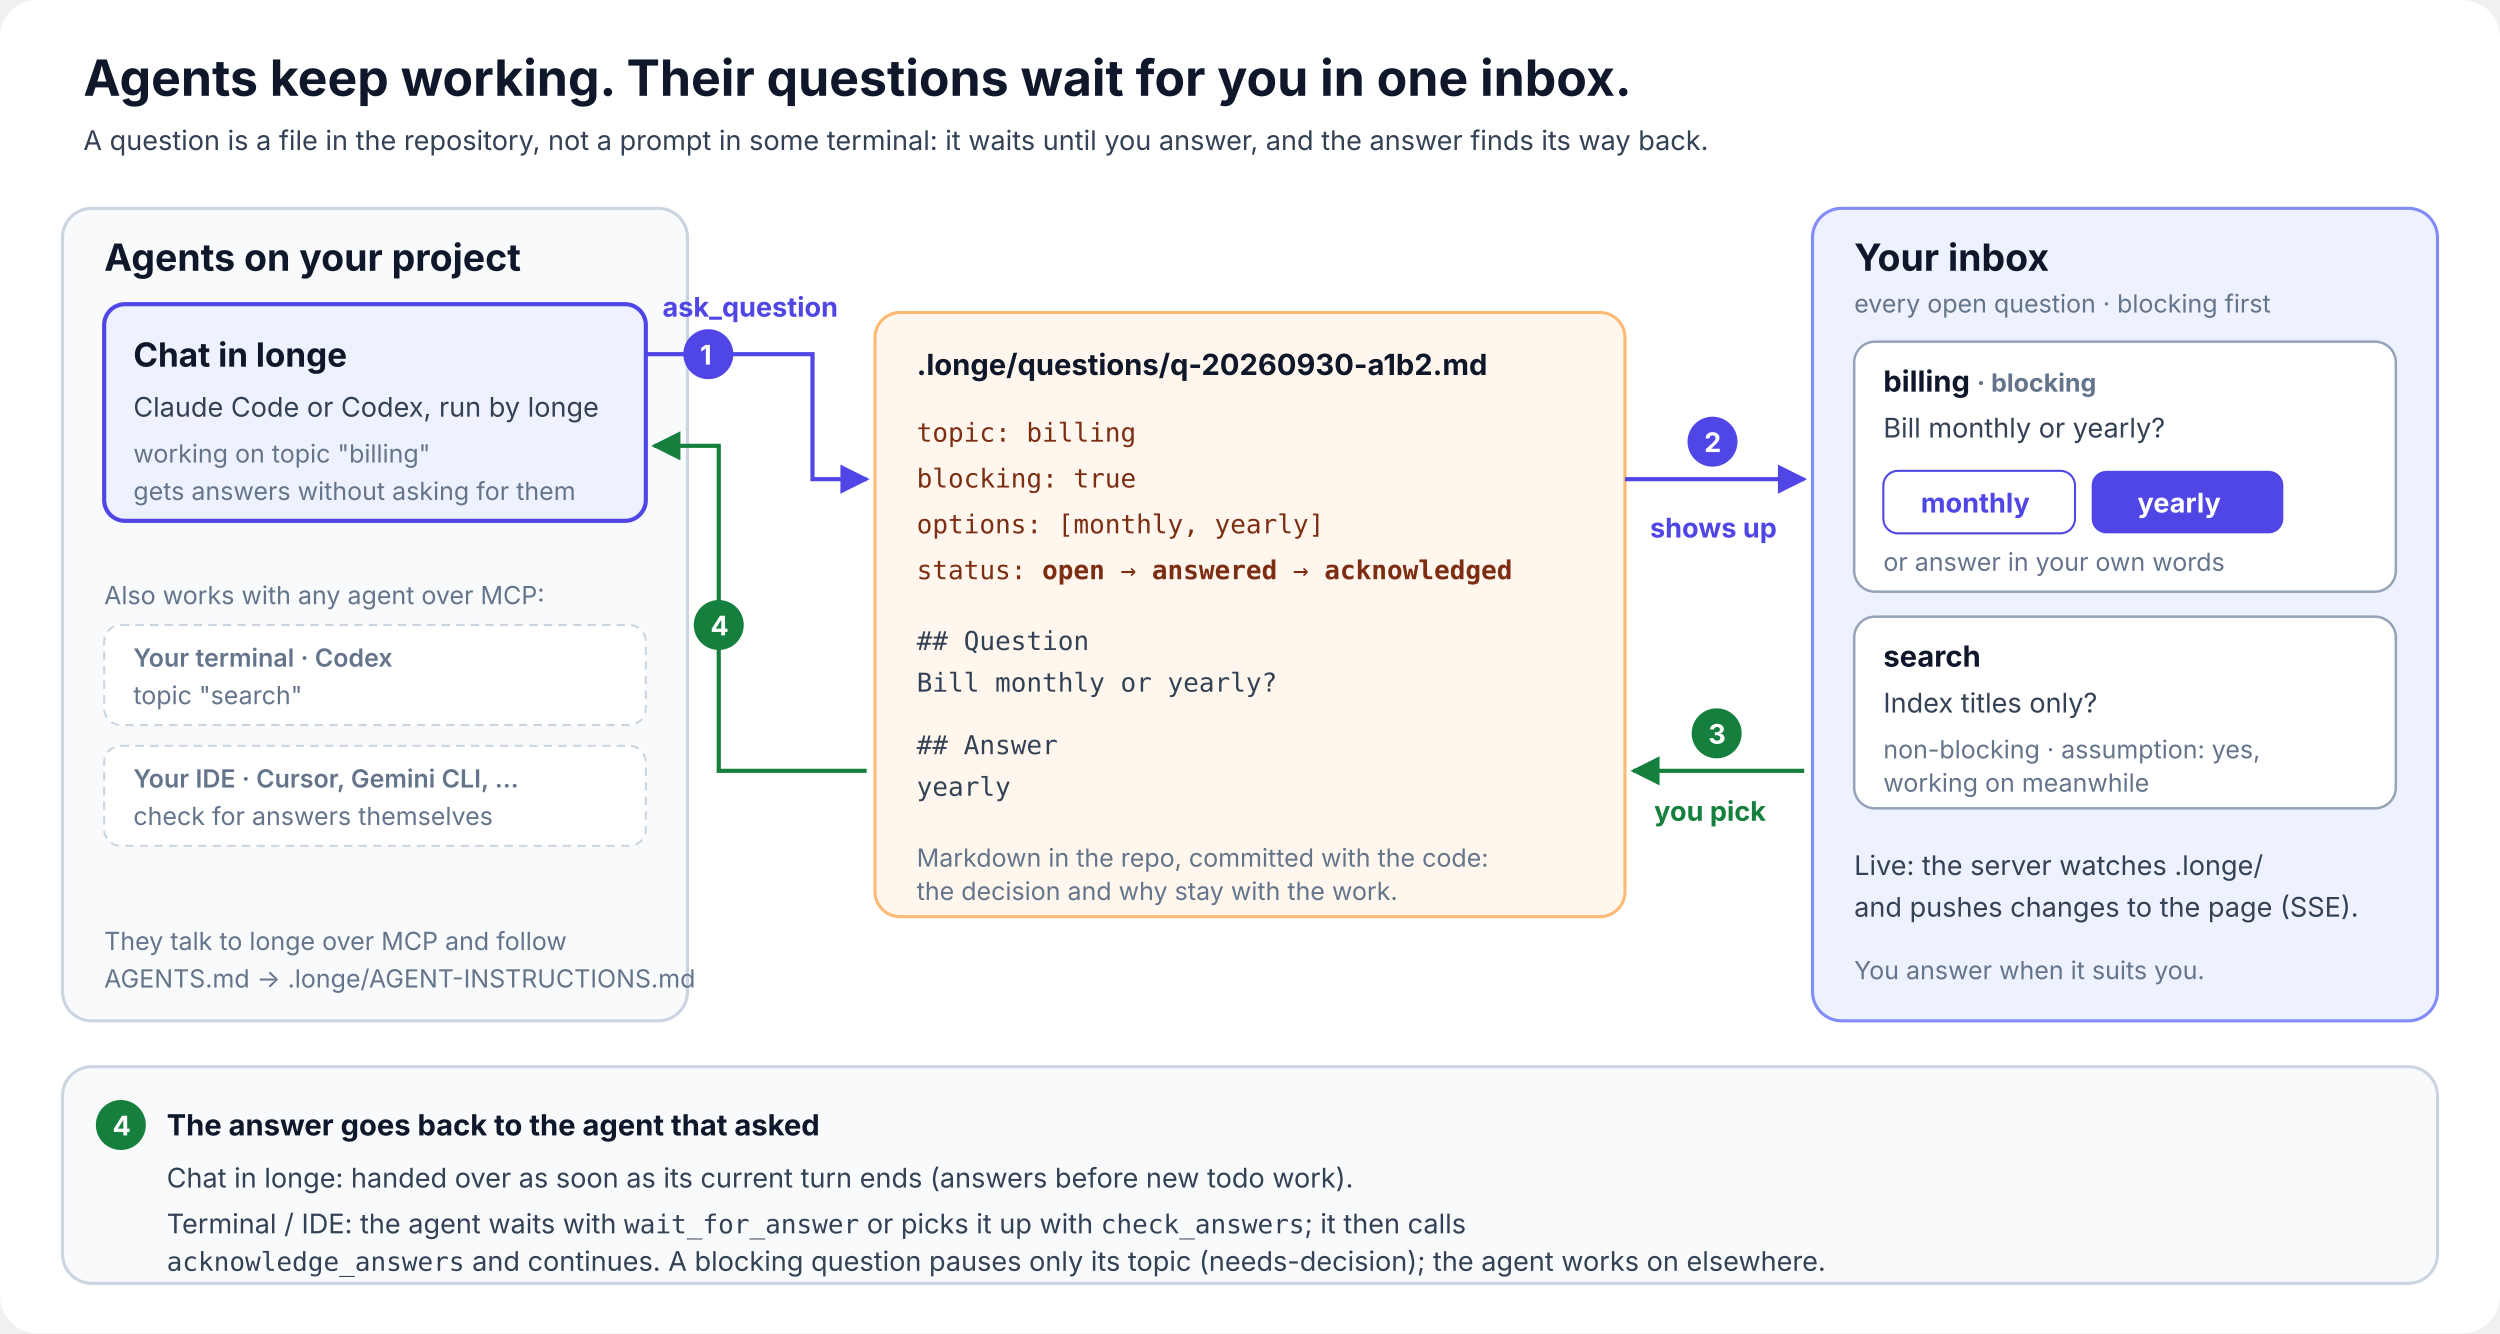
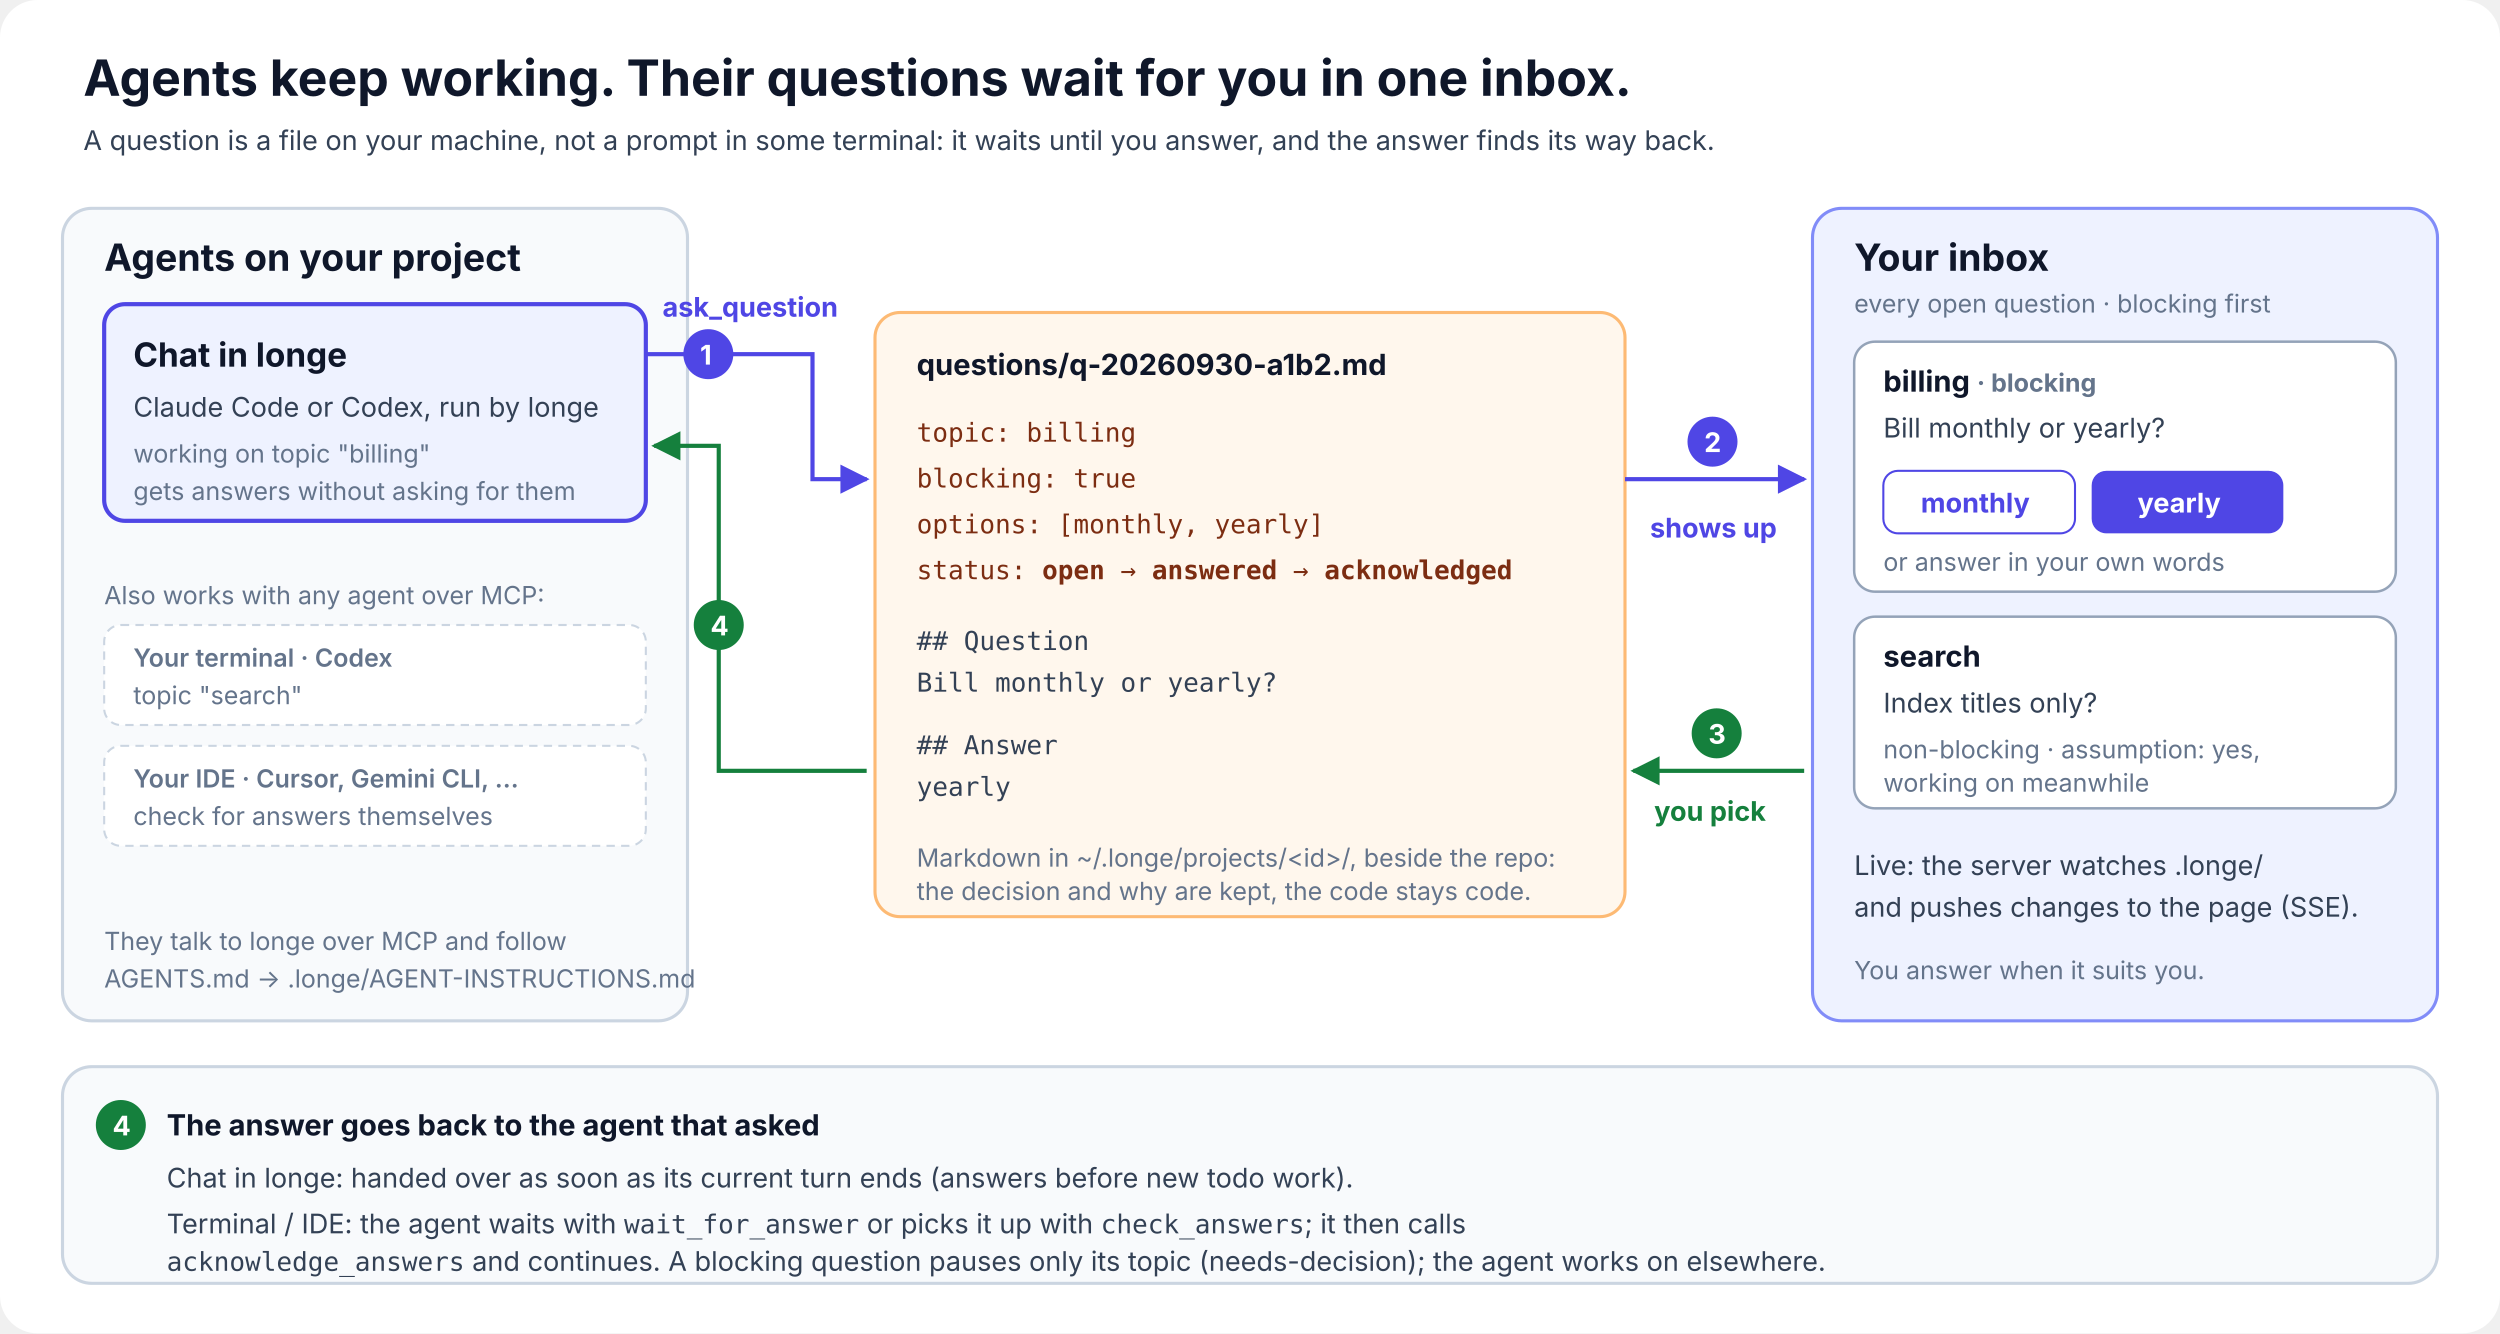
<svg xmlns="http://www.w3.org/2000/svg" width="1200" height="640" viewBox="0 0 1200 640" role="img" aria-labelledby="title desc">
  <defs>
    <marker id="a" viewBox="0 0 10 10" refX="9" refY="5" markerWidth="7" markerHeight="7" orient="auto-start-reverse">
      <path d="M0 0L10 5L0 10z" fill="#4f46e5" />
    </marker>
    <marker id="g" viewBox="0 0 10 10" refX="9" refY="5" markerWidth="7" markerHeight="7" orient="auto-start-reverse">
      <path d="M0 0L10 5L0 10z" fill="#15803d" />
    </marker>
    <style>
      text { font-family: ui-sans-serif, system-ui, -apple-system, "Segoe UI", sans-serif; fill: #0f172a; }
      .h { font-size: 18px; font-weight: 700; }
      .b { font-size: 14px; font-weight: 650; }
      .t { font-size: 13px; fill: #334155; }
      .s { font-size: 12px; fill: #64748b; }
      .m { font-family: ui-monospace, SFMono-Regular, Menlo, monospace; font-size: 12.5px; fill: #334155; }
      .k { font-family: ui-monospace, SFMono-Regular, Menlo, monospace; font-size: 12.5px; fill: #7c2d12; }
      .lb { font-size: 13px; font-weight: 650; fill: #4f46e5; }
      .lg { font-size: 13px; font-weight: 650; fill: #15803d; }
      .n { font-size: 13px; font-weight: 700; fill: #fff; }
      .card { fill: #fff; stroke: #94a3b8; stroke-width: 1.2; }
      .zone { fill: #f8fafc; stroke: #cbd5e1; stroke-width: 1.5; }
      .file { fill: #fff7ed; stroke: #fdba74; stroke-width: 1.5; }
      .inbox { fill: #eef2ff; stroke: #818cf8; stroke-width: 1.5; }
      .fa { fill: none; stroke: #4f46e5; stroke-width: 2; marker-end: url(#a); }
      .fg { fill: none; stroke: #15803d; stroke-width: 2; marker-end: url(#g); }
    </style>
  </defs>
  <rect width="1200" height="640" rx="18" fill="#fff" />
  <text x="40" y="46" class="h" style="font-size:24px">Agents keep working. Their questions wait for you in one inbox.</text>
-   <text x="40" y="72" class="t">A question is a file in the repository, not a prompt in some terminal: it waits until you answer, and the answer finds its way back.</text>
+   <text x="40" y="72" class="t">A question is a file on your machine, not a prompt in some terminal: it waits until you answer, and the answer finds its way back.</text>
  <rect x="30" y="100" width="300" height="390" rx="14" class="zone" />
  <text x="50" y="130" class="h">Agents on your project</text>
  <rect x="50" y="146" width="260" height="104" rx="10" fill="#eef2ff" stroke="#4f46e5" stroke-width="2" />
  <text x="64" y="176" class="b" style="font-size:16px">Chat in longe</text>
  <text x="64" y="200" class="t">Claude Code or Codex, run by longe</text>
  <text x="64" y="222" class="s">working on topic "billing"</text>
  <text x="64" y="240" class="s">gets answers without asking for them</text>
  <text x="50" y="290" class="s">Also works with any agent over MCP:</text>
  <rect x="50" y="300" width="260" height="48" rx="8" fill="#fff" stroke="#cbd5e1" stroke-dasharray="4 3" />
  <text x="64" y="320" class="s" style="font-weight:600">Your terminal · Codex</text>
  <text x="64" y="338" class="s">topic "search"</text>
  <rect x="50" y="358" width="260" height="48" rx="8" fill="#fff" stroke="#cbd5e1" stroke-dasharray="4 3" />
  <text x="64" y="378" class="s" style="font-weight:600">Your IDE · Cursor, Gemini CLI, …</text>
  <text x="64" y="396" class="s">check for answers themselves</text>
  <text x="50" y="456" class="s">They talk to longe over MCP and follow</text>
  <text x="50" y="474" class="s">AGENTS.md → .longe/AGENT-INSTRUCTIONS.md</text>
  <rect x="420" y="150" width="360" height="290" rx="12" class="file" />
-   <text x="440" y="180" class="b">.longe/questions/q-20260930-a1b2.md</text>
+   <text x="440" y="180" class="b">questions/q-20260930-a1b2.md</text>
  <text x="440" y="212" class="k">topic: billing</text>
  <text x="440" y="234" class="k">blocking: true</text>
  <text x="440" y="256" class="k">options: [monthly, yearly]</text>
  <text x="440" y="278" class="k">status: <tspan font-weight="700">open</tspan> → <tspan font-weight="700">answered</tspan> → <tspan font-weight="700">acknowledged</tspan>
  </text>
  <text x="440" y="312" class="m">## Question</text>
  <text x="440" y="332" class="m">Bill monthly or yearly?</text>
  <text x="440" y="362" class="m">## Answer</text>
  <text x="440" y="382" class="m">yearly</text>
-   <text x="440" y="416" class="s">Markdown in the repo, committed with the code:</text>
-   <text x="440" y="432" class="s">the decision and why stay with the work.</text>
+   <text x="440" y="416" class="s">Markdown in ~/.longe/projects/&lt;id&gt;/, beside the repo:</text>
+   <text x="440" y="432" class="s">the decision and why are kept, the code stays code.</text>
  <rect x="870" y="100" width="300" height="390" rx="14" class="inbox" />
  <text x="890" y="130" class="h">Your inbox</text>
  <text x="890" y="150" class="s">every open question · blocking first</text>
  <rect x="890" y="164" width="260" height="120" rx="10" class="card" />
  <text x="904" y="188" class="b">billing <tspan class="s">· blocking</tspan>
  </text>
  <text x="904" y="210" class="t">Bill monthly or yearly?</text>
  <rect x="904" y="226" width="92" height="30" rx="7" fill="#fff" stroke="#4f46e5" />
  <text x="922" y="246" class="lb">monthly</text>
  <rect x="1004" y="226" width="92" height="30" rx="7" fill="#4f46e5" />
  <text x="1026" y="246" class="n">yearly</text>
  <text x="904" y="274" class="s">or answer in your own words</text>
  <rect x="890" y="296" width="260" height="92" rx="10" class="card" />
  <text x="904" y="320" class="b">search</text>
  <text x="904" y="342" class="t">Index titles only?</text>
  <text x="904" y="364" class="s">non-blocking · assumption: yes,</text>
  <text x="904" y="380" class="s">working on meanwhile</text>
  <text x="890" y="420" class="t">Live: the server watches .longe/</text>
  <text x="890" y="440" class="t">and pushes changes to the page (SSE).</text>
  <text x="890" y="470" class="s">You answer when it suits you.</text>
  <path d="M310 170 H 390 V 230 H 416" class="fa" />
  <circle cx="340" cy="170" r="12" fill="#4f46e5" />
  <text x="336" y="175" class="n">1</text>
  <text x="318" y="152" class="lb">ask_question</text>
  <path d="M780 230 H 866" class="fa" />
  <circle cx="822" cy="212" r="12" fill="#4f46e5" />
  <text x="818" y="217" class="n">2</text>
  <text x="792" y="258" class="lb">shows up</text>
  <path d="M866 370 H 784" class="fg" />
  <circle cx="824" cy="352" r="12" fill="#15803d" />
  <text x="820" y="357" class="n">3</text>
  <text x="794" y="394" class="lg">you pick</text>
  <path d="M416 370 H 345 V 214 H 314" class="fg" />
  <circle cx="345" cy="300" r="12" fill="#15803d" />
  <text x="341" y="305" class="n">4</text>
  <rect x="30" y="512" width="1140" height="104" rx="14" class="zone" />
  <circle cx="58" cy="540" r="12" fill="#15803d" />
  <text x="54" y="545" class="n">4</text>
  <text x="80" y="545" class="b">The answer goes back to the agent that asked</text>
  <text x="80" y="570" class="t">Chat in longe: handed over as soon as its current turn ends (answers before new todo work).</text>
  <text x="80" y="592" class="t">Terminal / IDE: the agent waits with <tspan class="m">wait_for_answer</tspan> or picks it up with <tspan class="m">check_answers</tspan>; it then calls</text>
  <text x="80" y="610" class="t">
    <tspan class="m">acknowledge_answers</tspan> and continues. A blocking question pauses only its topic (needs-decision); the agent works on elsewhere.</text>
</svg>
